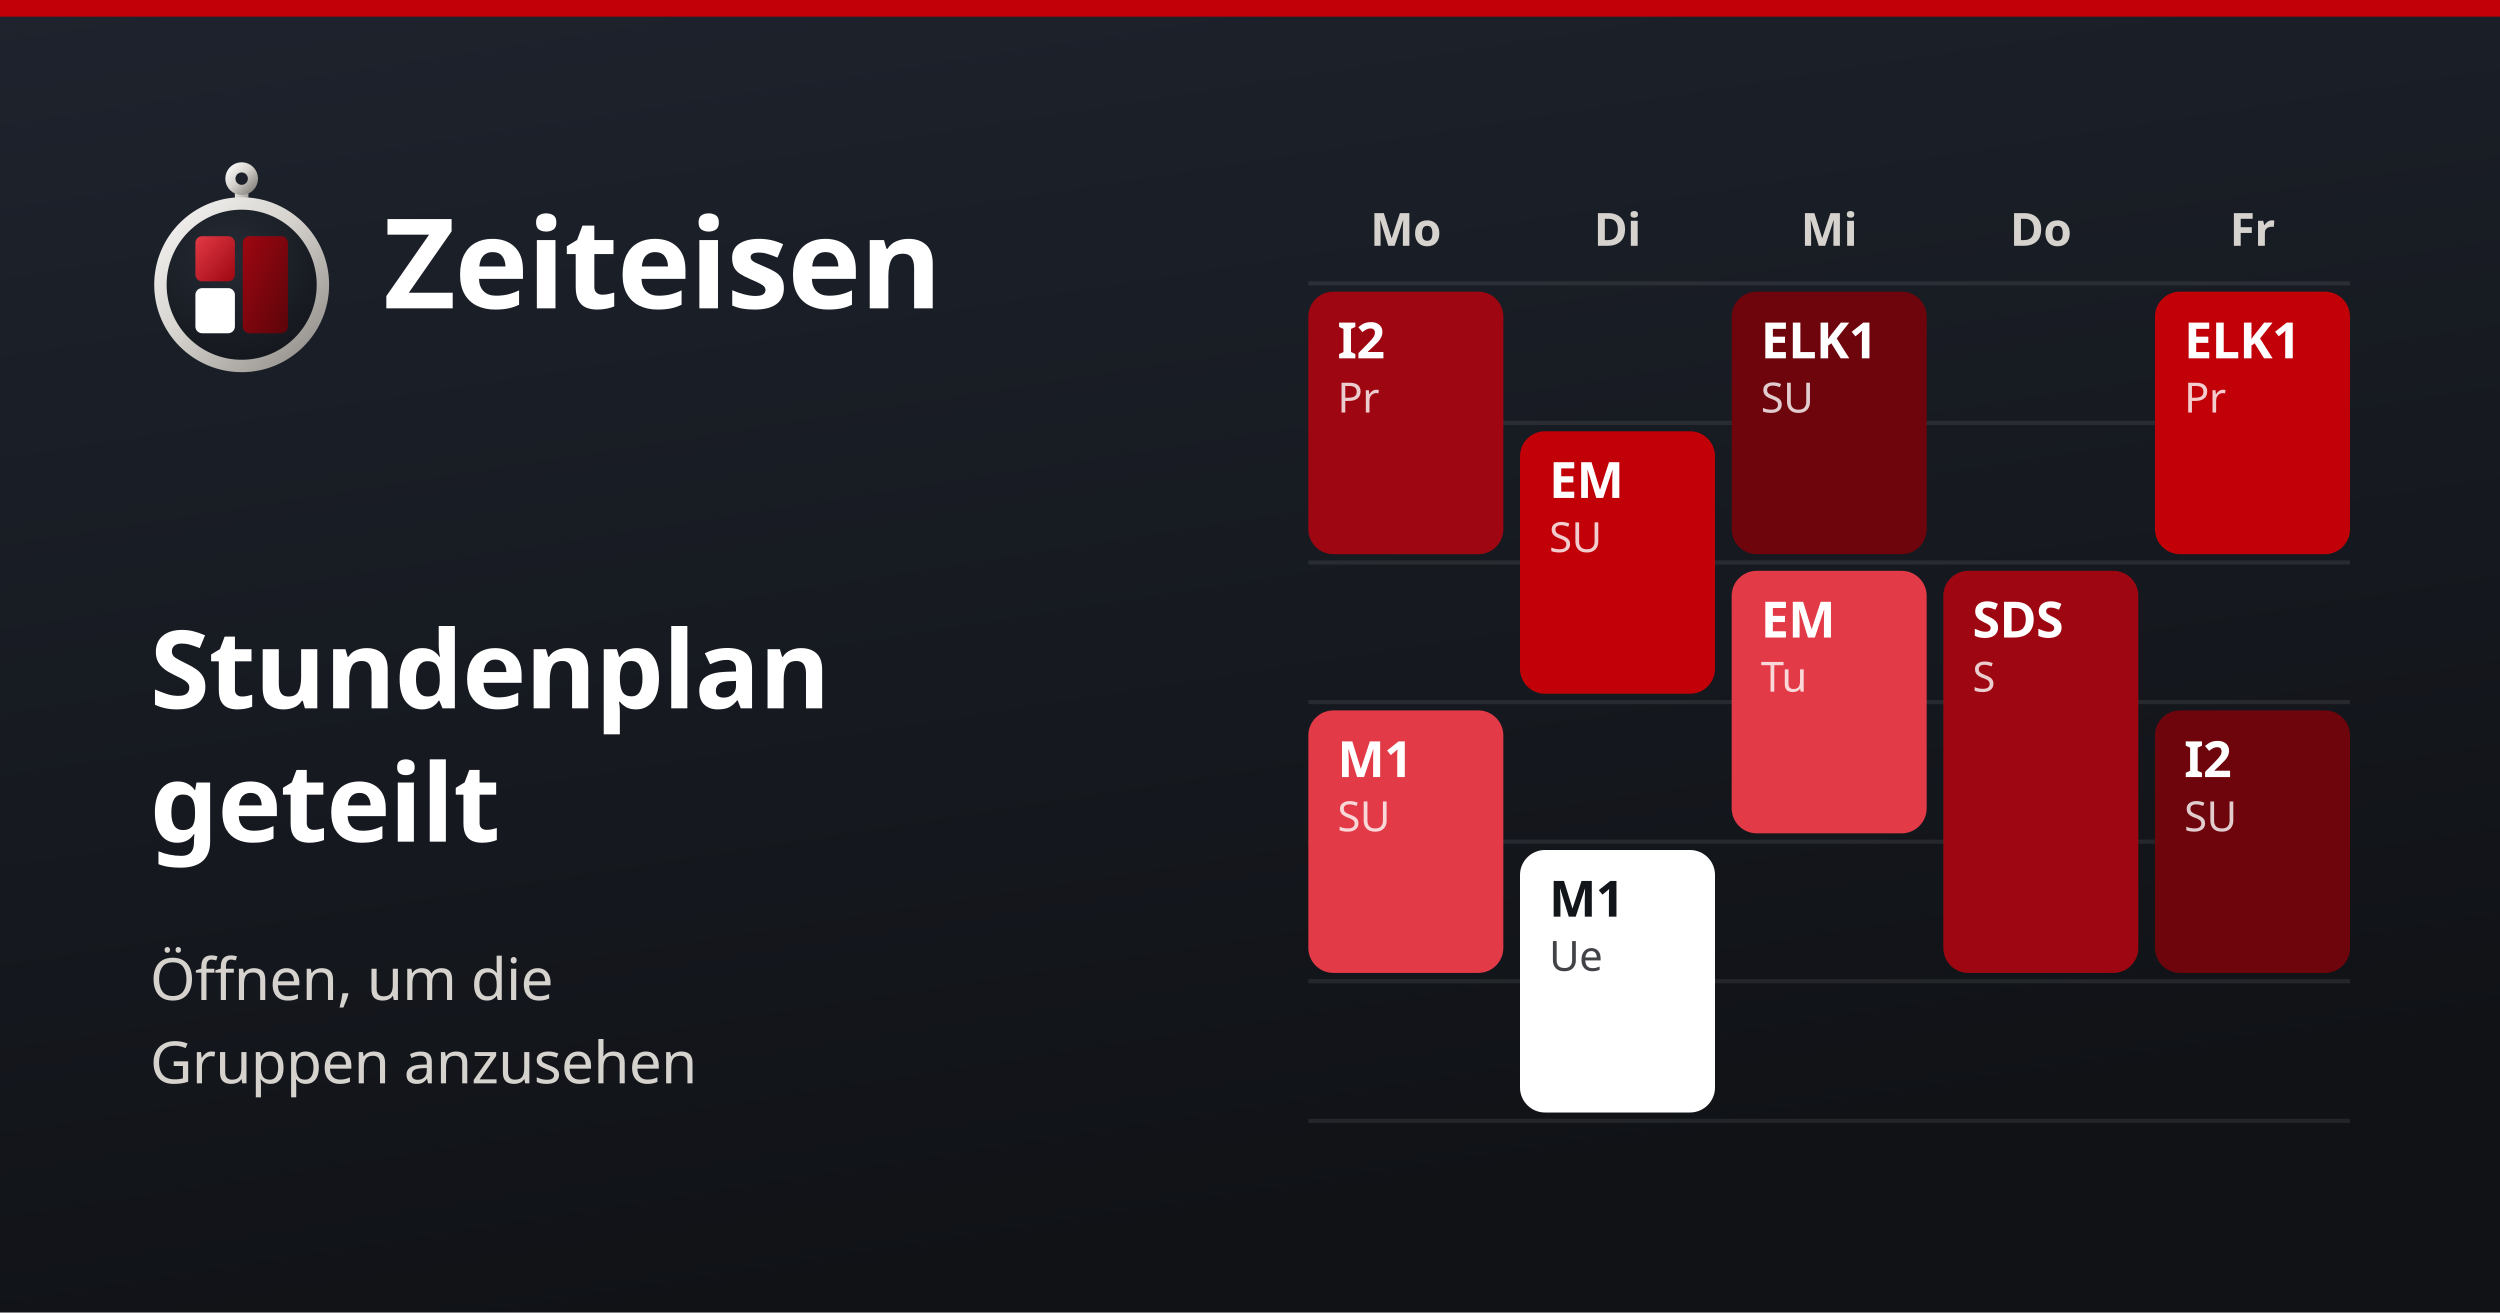
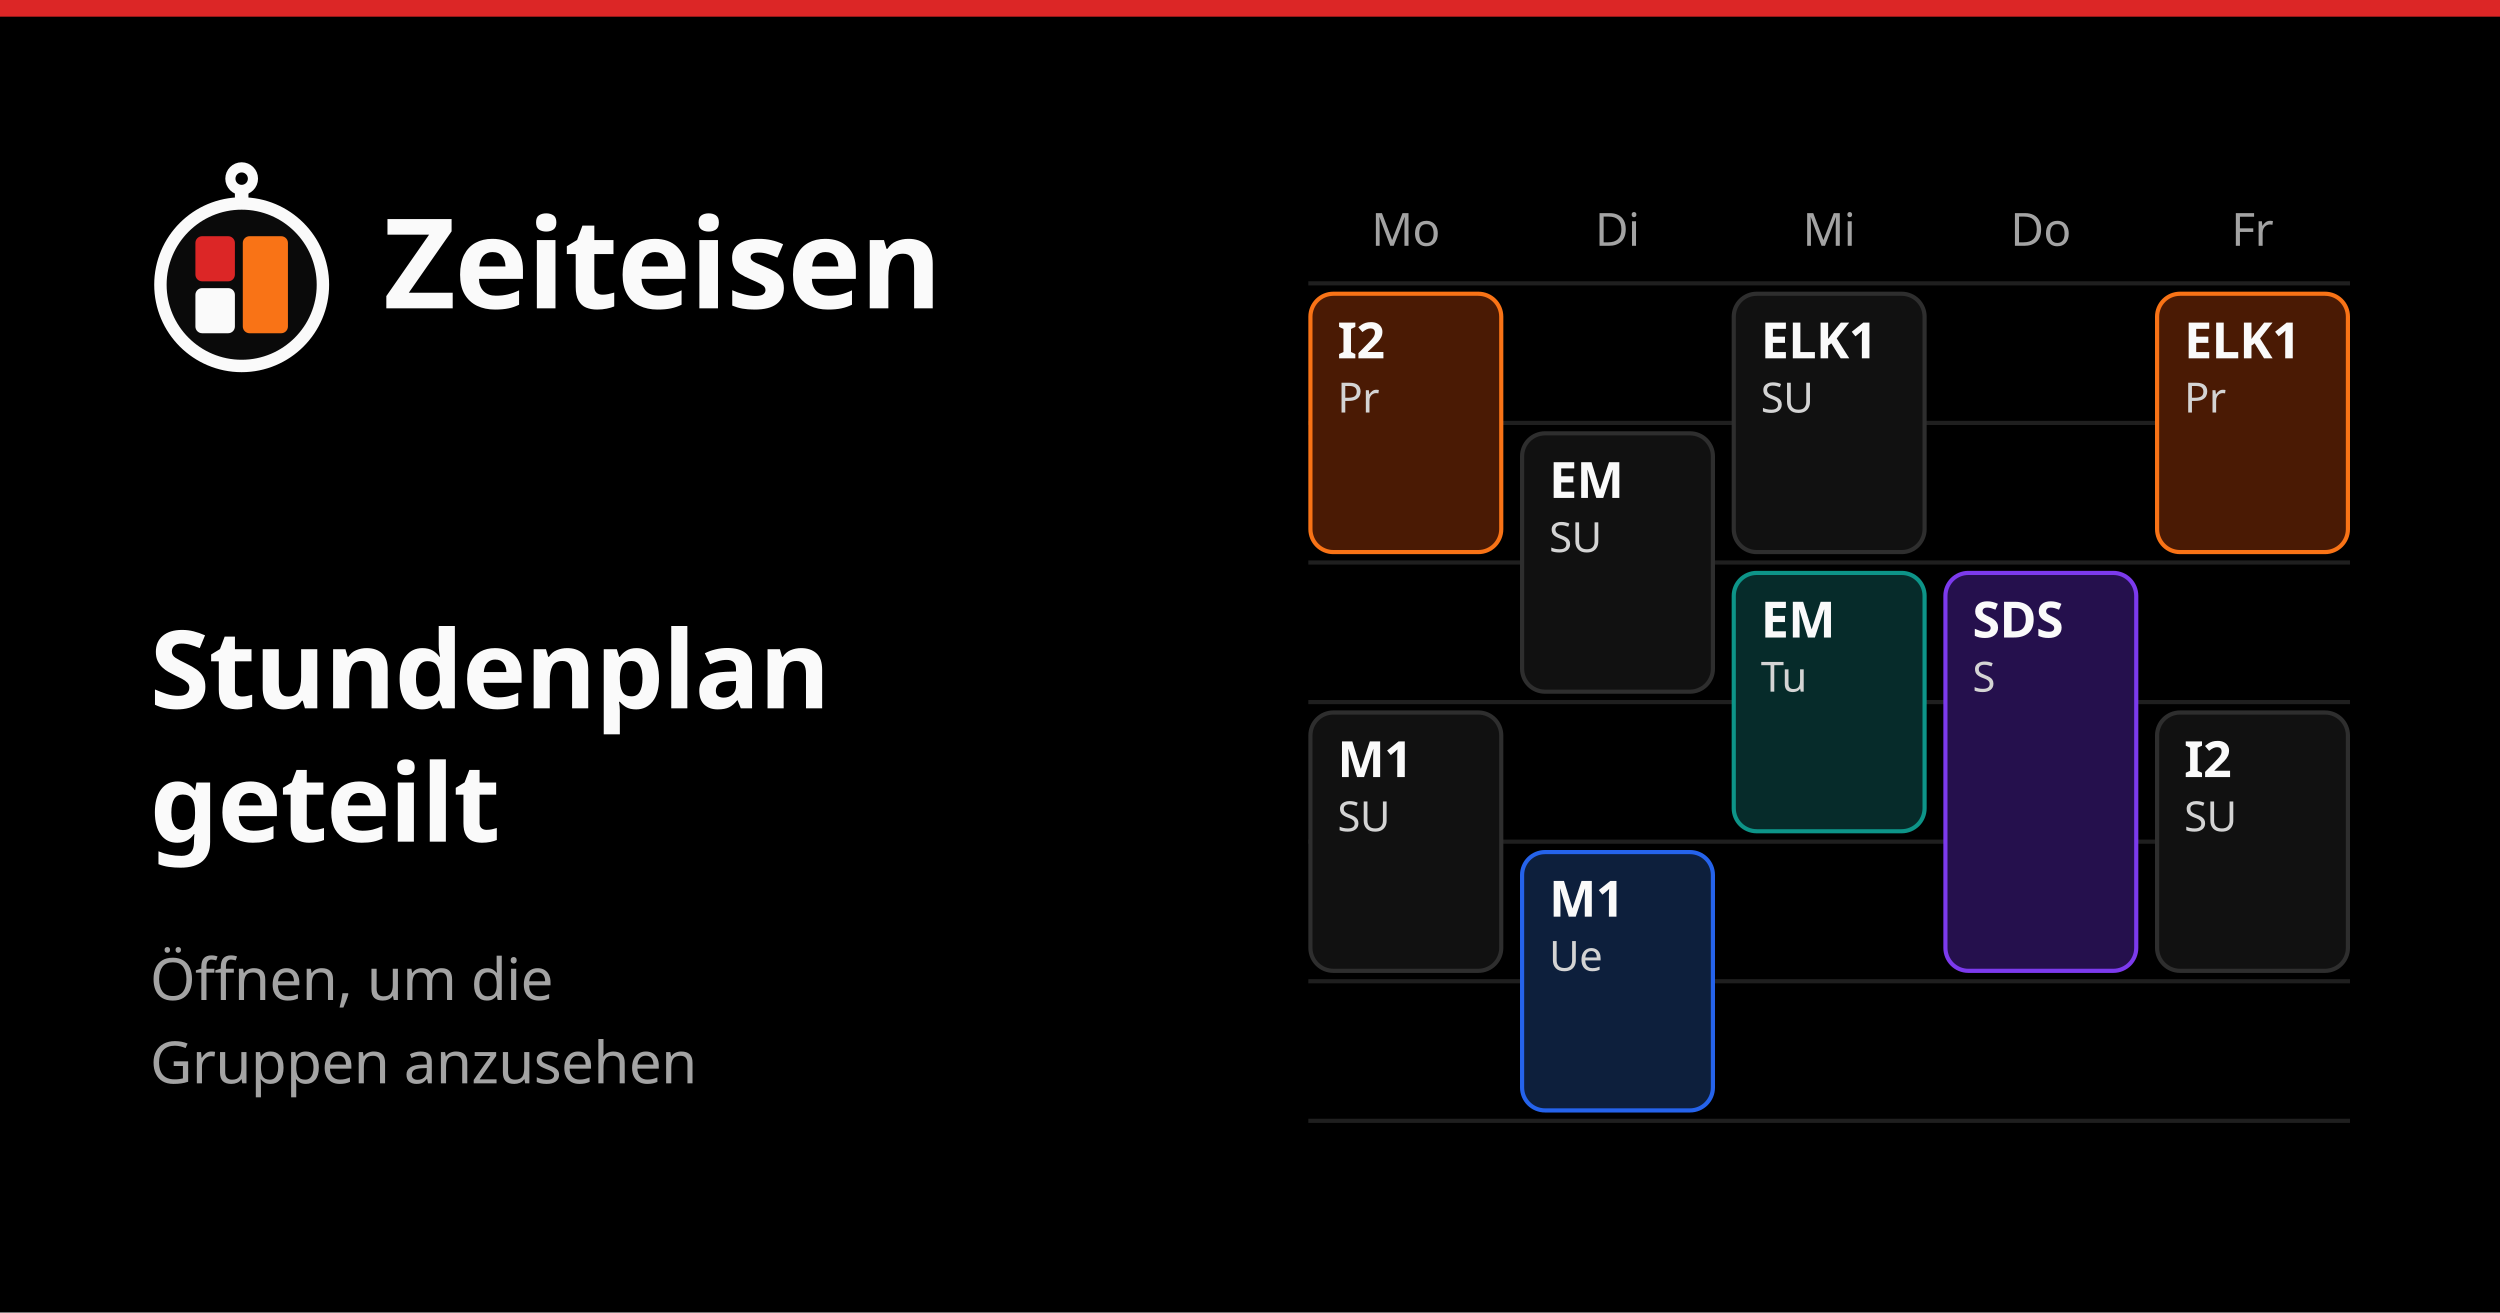
<svg xmlns="http://www.w3.org/2000/svg" viewBox="0 0 1200 630" width="1200" height="630">
  <defs>
    <style>
      @font-face { font-family: Geist; src: url("../../node_modules/@fontsource-variable/geist/files/geist-latin-wght-normal.woff2") format("woff2"); font-weight: 100 900; }
      text { font-family: Geist, sans-serif; letter-spacing: -0.01em; }
-       .day { font-size: 22px; font-weight: 600; fill: #D6D3CE; }
-       .subject { font-size: 24px; font-weight: 700; }
-       .kind { font-size: 20px; font-weight: 500; }
+       .day { font-size: 22px; font-weight: 500; fill: #A3A3A3; }
+       .subject { font-size: 24px; font-weight: 600; fill: #FAFAFA; }
+       .kind { font-size: 20px; font-weight: 500; fill: #D4D4D4; }
    </style>
-     <linearGradient id="bg" x1="0" y1="0" x2="0.3" y2="1">
-       <stop offset="0%" stop-color="#1E232D" />
-       <stop offset="100%" stop-color="#101216" />
-     </linearGradient>
-     <radialGradient id="face" cx="42%" cy="32%" r="75%">
-       <stop offset="0%" stop-color="#262B35" />
-       <stop offset="100%" stop-color="#12151A" />
-     </radialGradient>
-     <linearGradient id="bezel" x1="0" y1="0" x2="1" y2="1">
-       <stop offset="0%" stop-color="#F5F5F4" />
-       <stop offset="45%" stop-color="#D6D3CE" />
-       <stop offset="100%" stop-color="#8C8884" />
-     </linearGradient>
-     <linearGradient id="scarlet" x1="0" y1="0" x2="1" y2="1">
-       <stop offset="0%" stop-color="#E23A46" />
-       <stop offset="100%" stop-color="#9E0711" />
-     </linearGradient>
-     <linearGradient id="maroon" x1="0" y1="0" x2="1" y2="1">
-       <stop offset="0%" stop-color="#9E0711" />
-       <stop offset="100%" stop-color="#5C040A" />
-     </linearGradient>
  </defs>
-   <rect width="1200" height="630" fill="url(#bg)" />
-   <rect x="0" y="0" width="1200" height="8" fill="#C10007" />
+   <rect width="1200" height="630" fill="#000000" />
+   <rect x="0" y="0" width="1200" height="8" fill="#DC2626" />
  <svg x="64" y="76" width="104" height="104" viewBox="64 64 384 384">
-     <rect x="244" y="112" width="24" height="30" rx="7" fill="url(#bezel)" />
-     <circle cx="256" cy="100" r="20" fill="none" stroke="url(#bezel)" stroke-width="18" />
-     <circle cx="256" cy="288" r="144" fill="url(#face)" stroke="url(#bezel)" stroke-width="22" />
-     <rect x="174" y="202" width="70" height="80" rx="12" fill="url(#scarlet)" />
-     <rect x="174" y="294" width="70" height="80" rx="12" fill="#FFFFFF" />
-     <rect x="258" y="202" width="80" height="172" rx="12" fill="url(#maroon)" />
+     <rect x="244" y="112" width="24" height="30" rx="7" fill="#FAFAFA" />
+     <circle cx="256" cy="100" r="20" fill="none" stroke="#FAFAFA" stroke-width="18" />
+     <circle cx="256" cy="288" r="144" fill="#0A0A0A" stroke="#FAFAFA" stroke-width="22" />
+     <rect x="174" y="202" width="70" height="80" rx="12" fill="#DC2626" />
+     <rect x="174" y="294" width="70" height="80" rx="12" fill="#FAFAFA" />
+     <rect x="258" y="202" width="80" height="172" rx="12" fill="#F97316" />
  </svg>
-   <text x="184" y="148" font-size="60" font-weight="700" fill="#FFFFFF">Zeiteisen</text>
-   <text x="72" y="340" font-size="52" font-weight="700" fill="#FFFFFF">Stundenplan</text>
-   <text x="72" y="404" font-size="52" font-weight="700" fill="#FFFFFF">geteilt</text>
-   <text x="72" y="480" font-size="28" font-weight="500" fill="#D6D3CE">Öffnen, um die</text>
-   <text x="72" y="520" font-size="28" font-weight="500" fill="#D6D3CE">Gruppen anzusehen</text>
+   <text x="184" y="148" font-size="60" font-weight="600" fill="#FAFAFA">Zeiteisen</text>
+   <text x="72" y="340" font-size="52" font-weight="600" fill="#FAFAFA">Stundenplan</text>
+   <text x="72" y="404" font-size="52" font-weight="600" fill="#FAFAFA">geteilt</text>
+   <text x="72" y="480" font-size="28" font-weight="500" fill="#A3A3A3">Öffnen, um die</text>
+   <text x="72" y="520" font-size="28" font-weight="500" fill="#A3A3A3">Gruppen anzusehen</text>
  <text x="674.8" y="118" text-anchor="middle" class="day">Mo</text>
  <text x="776.4" y="118" text-anchor="middle" class="day">Di</text>
  <text x="878" y="118" text-anchor="middle" class="day">Mi</text>
  <text x="979.6" y="118" text-anchor="middle" class="day">Do</text>
  <text x="1081.2" y="118" text-anchor="middle" class="day">Fr</text>
-   <line x1="628" x2="1128" y1="136" y2="136" stroke="#FFFFFF" stroke-opacity="0.08" stroke-width="2" />
-   <line x1="628" x2="1128" y1="203" y2="203" stroke="#FFFFFF" stroke-opacity="0.08" stroke-width="2" />
-   <line x1="628" x2="1128" y1="270" y2="270" stroke="#FFFFFF" stroke-opacity="0.08" stroke-width="2" />
-   <line x1="628" x2="1128" y1="337" y2="337" stroke="#FFFFFF" stroke-opacity="0.08" stroke-width="2" />
-   <line x1="628" x2="1128" y1="404" y2="404" stroke="#FFFFFF" stroke-opacity="0.08" stroke-width="2" />
-   <line x1="628" x2="1128" y1="471" y2="471" stroke="#FFFFFF" stroke-opacity="0.08" stroke-width="2" />
-   <line x1="628" x2="1128" y1="538" y2="538" stroke="#FFFFFF" stroke-opacity="0.08" stroke-width="2" />
-   <rect x="628" y="140" width="93.6" height="126" rx="12" fill="#9E0711" />
-   <text x="642" y="172" class="subject" fill="#FFFFFF">I2</text>
-   <text x="642" y="198" class="kind" fill="#FFFFFF" fill-opacity="0.8">Pr</text>
-   <rect x="628" y="341" width="93.6" height="126" rx="12" fill="#E23A46" />
-   <text x="642" y="373" class="subject" fill="#FFFFFF">M1</text>
-   <text x="642" y="399" class="kind" fill="#FFFFFF" fill-opacity="0.8">SU</text>
-   <rect x="729.6" y="207" width="93.6" height="126" rx="12" fill="#C10007" />
-   <text x="743.6" y="239" class="subject" fill="#FFFFFF">EM</text>
-   <text x="743.6" y="265" class="kind" fill="#FFFFFF" fill-opacity="0.8">SU</text>
-   <rect x="729.6" y="408" width="93.6" height="126" rx="12" fill="#FFFFFF" />
-   <text x="743.6" y="440" class="subject" fill="#12151A">M1</text>
-   <text x="743.6" y="466" class="kind" fill="#12151A" fill-opacity="0.8">Ue</text>
-   <rect x="831.2" y="140" width="93.6" height="126" rx="12" fill="#6E050C" />
-   <text x="845.2" y="172" class="subject" fill="#FFFFFF">ELK1</text>
-   <text x="845.2" y="198" class="kind" fill="#FFFFFF" fill-opacity="0.8">SU</text>
-   <rect x="831.2" y="274" width="93.6" height="126" rx="12" fill="#E23A46" />
-   <text x="845.2" y="306" class="subject" fill="#FFFFFF">EM</text>
-   <text x="845.2" y="332" class="kind" fill="#FFFFFF" fill-opacity="0.8">Tu</text>
-   <rect x="932.8" y="274" width="93.6" height="193" rx="12" fill="#9E0711" />
-   <text x="946.8" y="306" class="subject" fill="#FFFFFF">SDS</text>
-   <text x="946.8" y="332" class="kind" fill="#FFFFFF" fill-opacity="0.8">S</text>
-   <rect x="1034.4" y="140" width="93.6" height="126" rx="12" fill="#C10007" />
-   <text x="1048.4" y="172" class="subject" fill="#FFFFFF">ELK1</text>
-   <text x="1048.4" y="198" class="kind" fill="#FFFFFF" fill-opacity="0.8">Pr</text>
-   <rect x="1034.4" y="341" width="93.6" height="126" rx="12" fill="#6E050C" />
-   <text x="1048.4" y="373" class="subject" fill="#FFFFFF">I2</text>
-   <text x="1048.4" y="399" class="kind" fill="#FFFFFF" fill-opacity="0.8">SU</text>
+   <line x1="628" x2="1128" y1="136" y2="136" stroke="#1F1F1F" stroke-width="2" />
+   <line x1="628" x2="1128" y1="203" y2="203" stroke="#1F1F1F" stroke-width="2" />
+   <line x1="628" x2="1128" y1="270" y2="270" stroke="#1F1F1F" stroke-width="2" />
+   <line x1="628" x2="1128" y1="337" y2="337" stroke="#1F1F1F" stroke-width="2" />
+   <line x1="628" x2="1128" y1="404" y2="404" stroke="#1F1F1F" stroke-width="2" />
+   <line x1="628" x2="1128" y1="471" y2="471" stroke="#1F1F1F" stroke-width="2" />
+   <line x1="628" x2="1128" y1="538" y2="538" stroke="#1F1F1F" stroke-width="2" />
+   <rect x="629" y="141" width="91.6" height="124" rx="11" fill="#4A1A04" stroke="#F97316" stroke-width="2" />
+   <text x="642" y="172" class="subject">I2</text>
+   <text x="642" y="198" class="kind">Pr</text>
+   <rect x="629" y="342" width="91.6" height="124" rx="11" fill="#111111" stroke="#2E2E2E" stroke-width="2" />
+   <text x="642" y="373" class="subject">M1</text>
+   <text x="642" y="399" class="kind">SU</text>
+   <rect x="730.6" y="208" width="91.6" height="124" rx="11" fill="#111111" stroke="#2E2E2E" stroke-width="2" />
+   <text x="743.6" y="239" class="subject">EM</text>
+   <text x="743.6" y="265" class="kind">SU</text>
+   <rect x="730.6" y="409" width="91.6" height="124" rx="11" fill="#0D1F3C" stroke="#2563EB" stroke-width="2" />
+   <text x="743.6" y="440" class="subject">M1</text>
+   <text x="743.6" y="466" class="kind">Ue</text>
+   <rect x="832.2" y="141" width="91.6" height="124" rx="11" fill="#111111" stroke="#2E2E2E" stroke-width="2" />
+   <text x="845.2" y="172" class="subject">ELK1</text>
+   <text x="845.2" y="198" class="kind">SU</text>
+   <rect x="832.2" y="275" width="91.6" height="124" rx="11" fill="#062B2A" stroke="#0D9488" stroke-width="2" />
+   <text x="845.2" y="306" class="subject">EM</text>
+   <text x="845.2" y="332" class="kind">Tu</text>
+   <rect x="933.8" y="275" width="91.6" height="191" rx="11" fill="#25104D" stroke="#7C3AED" stroke-width="2" />
+   <text x="946.8" y="306" class="subject">SDS</text>
+   <text x="946.8" y="332" class="kind">S</text>
+   <rect x="1035.4" y="141" width="91.6" height="124" rx="11" fill="#4A1A04" stroke="#F97316" stroke-width="2" />
+   <text x="1048.4" y="172" class="subject">ELK1</text>
+   <text x="1048.4" y="198" class="kind">Pr</text>
+   <rect x="1035.4" y="342" width="91.6" height="124" rx="11" fill="#111111" stroke="#2E2E2E" stroke-width="2" />
+   <text x="1048.4" y="373" class="subject">I2</text>
+   <text x="1048.4" y="399" class="kind">SU</text>
</svg>
